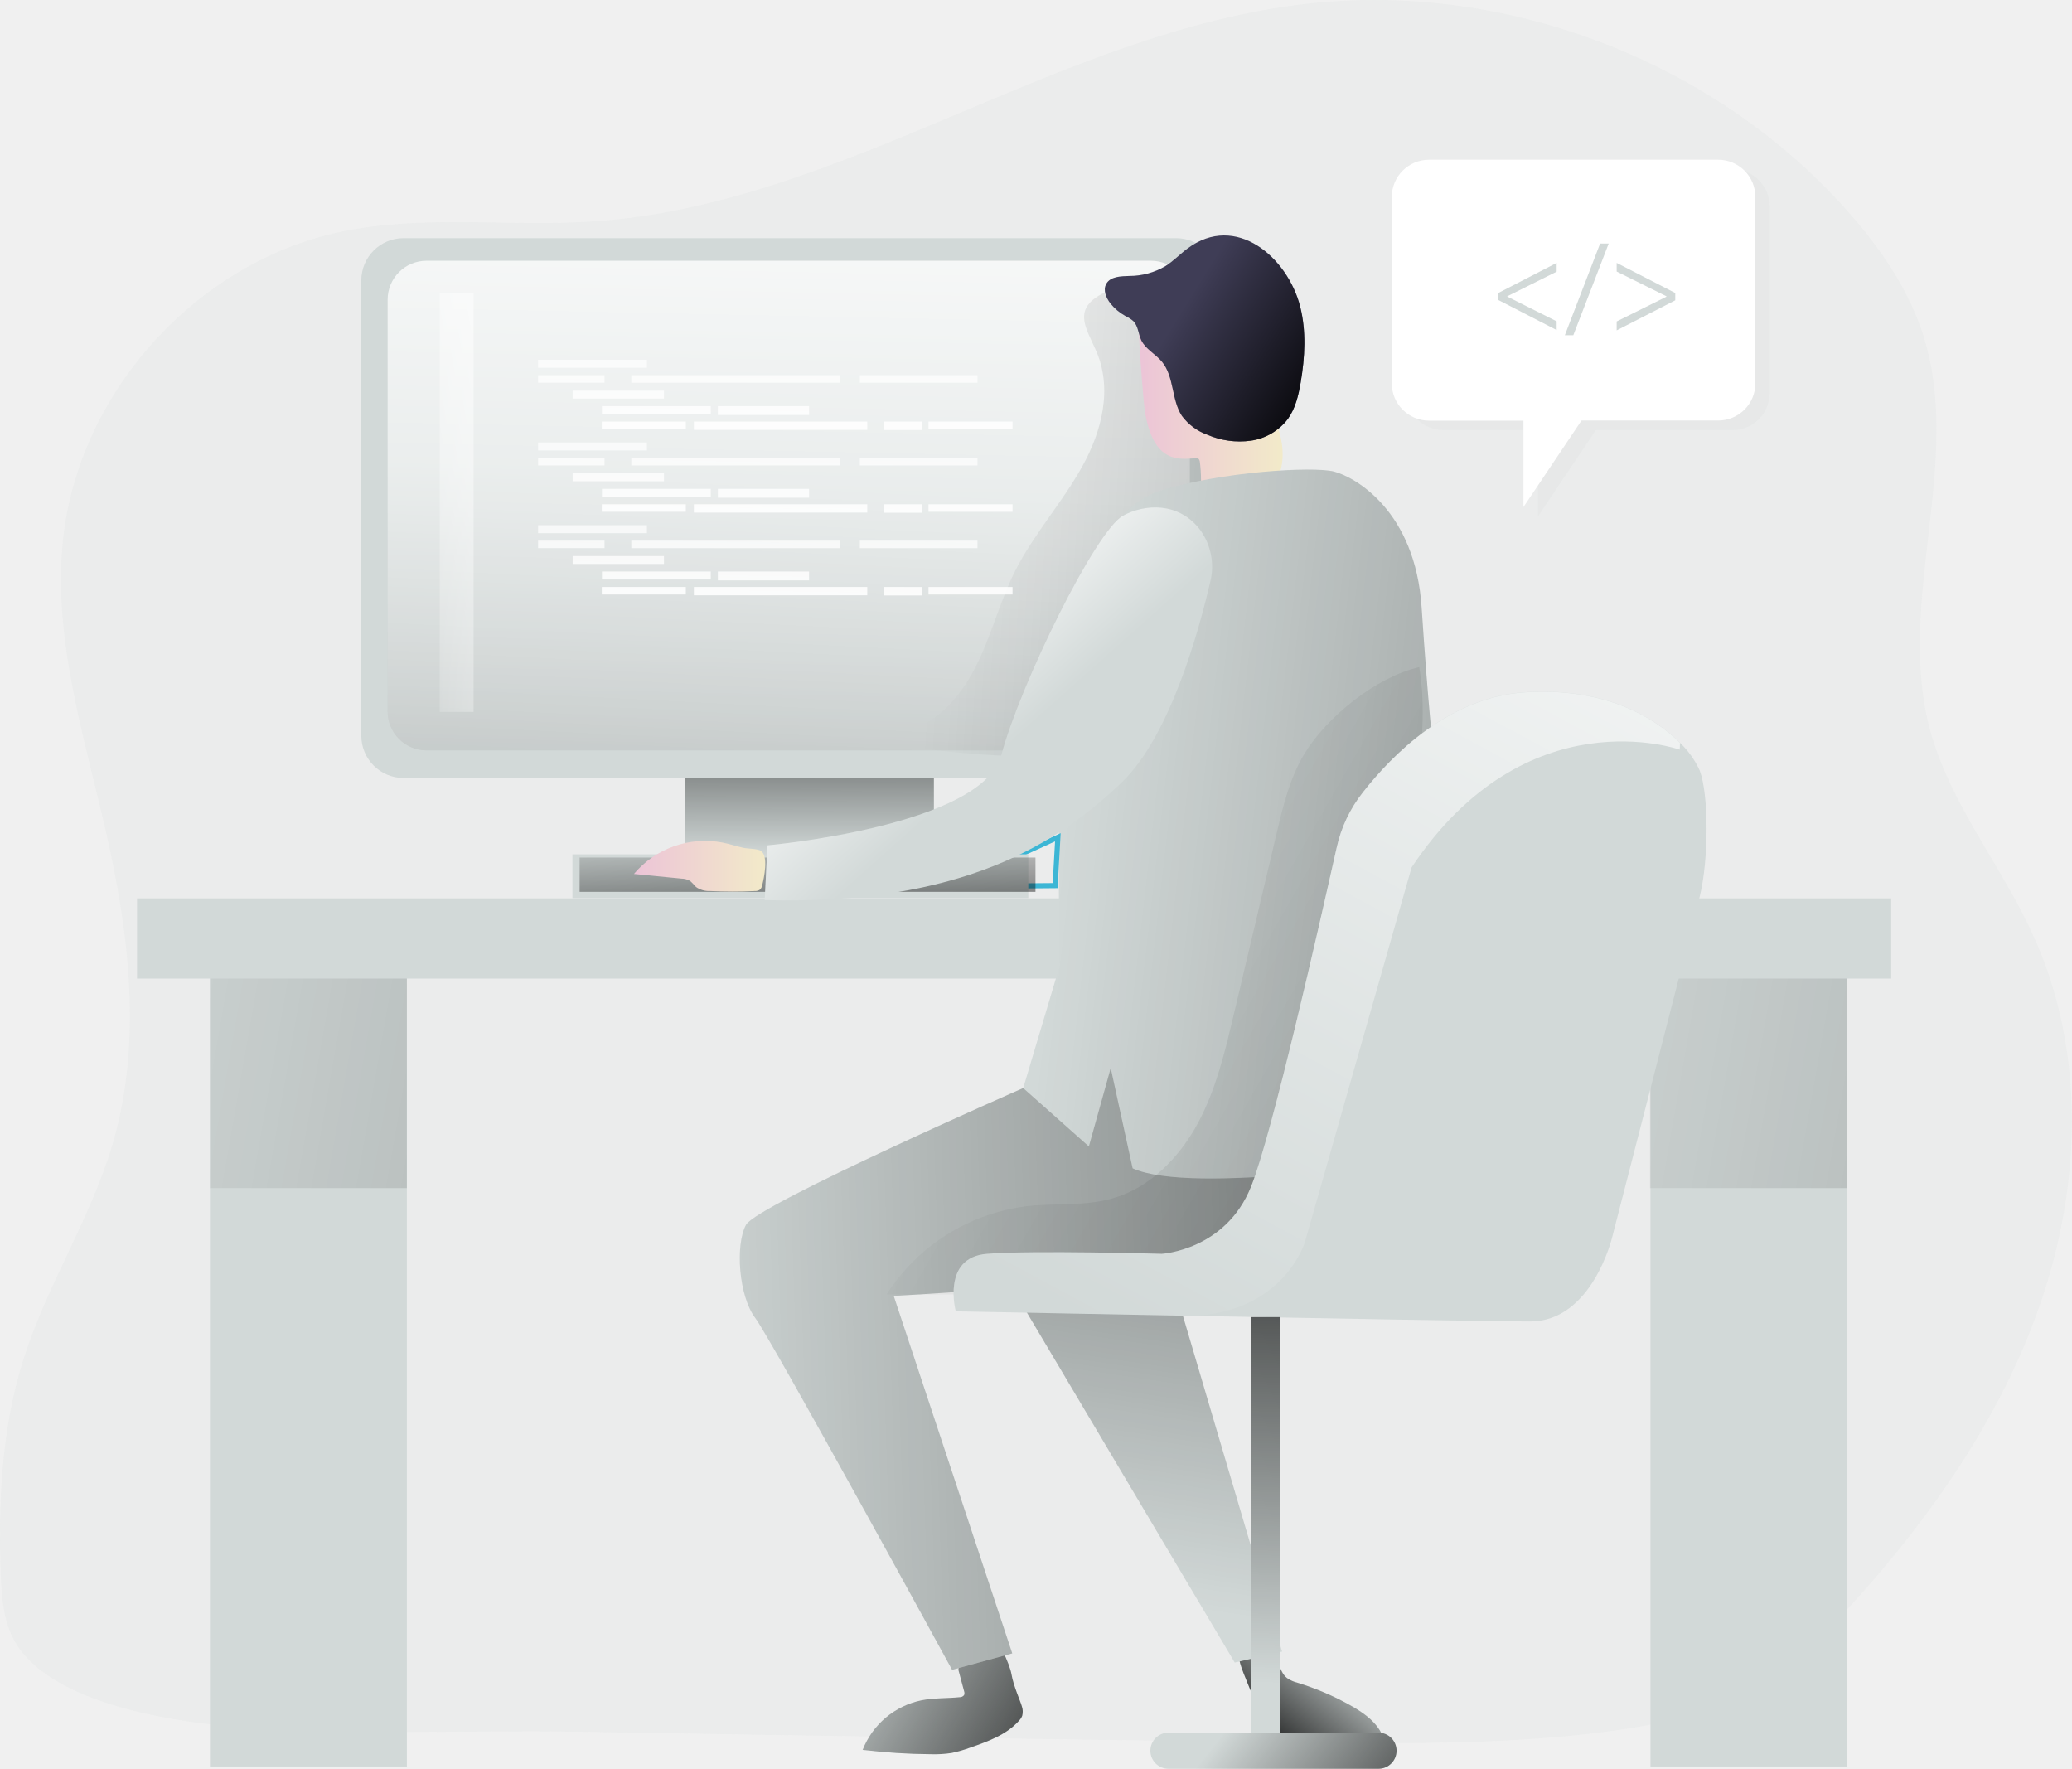
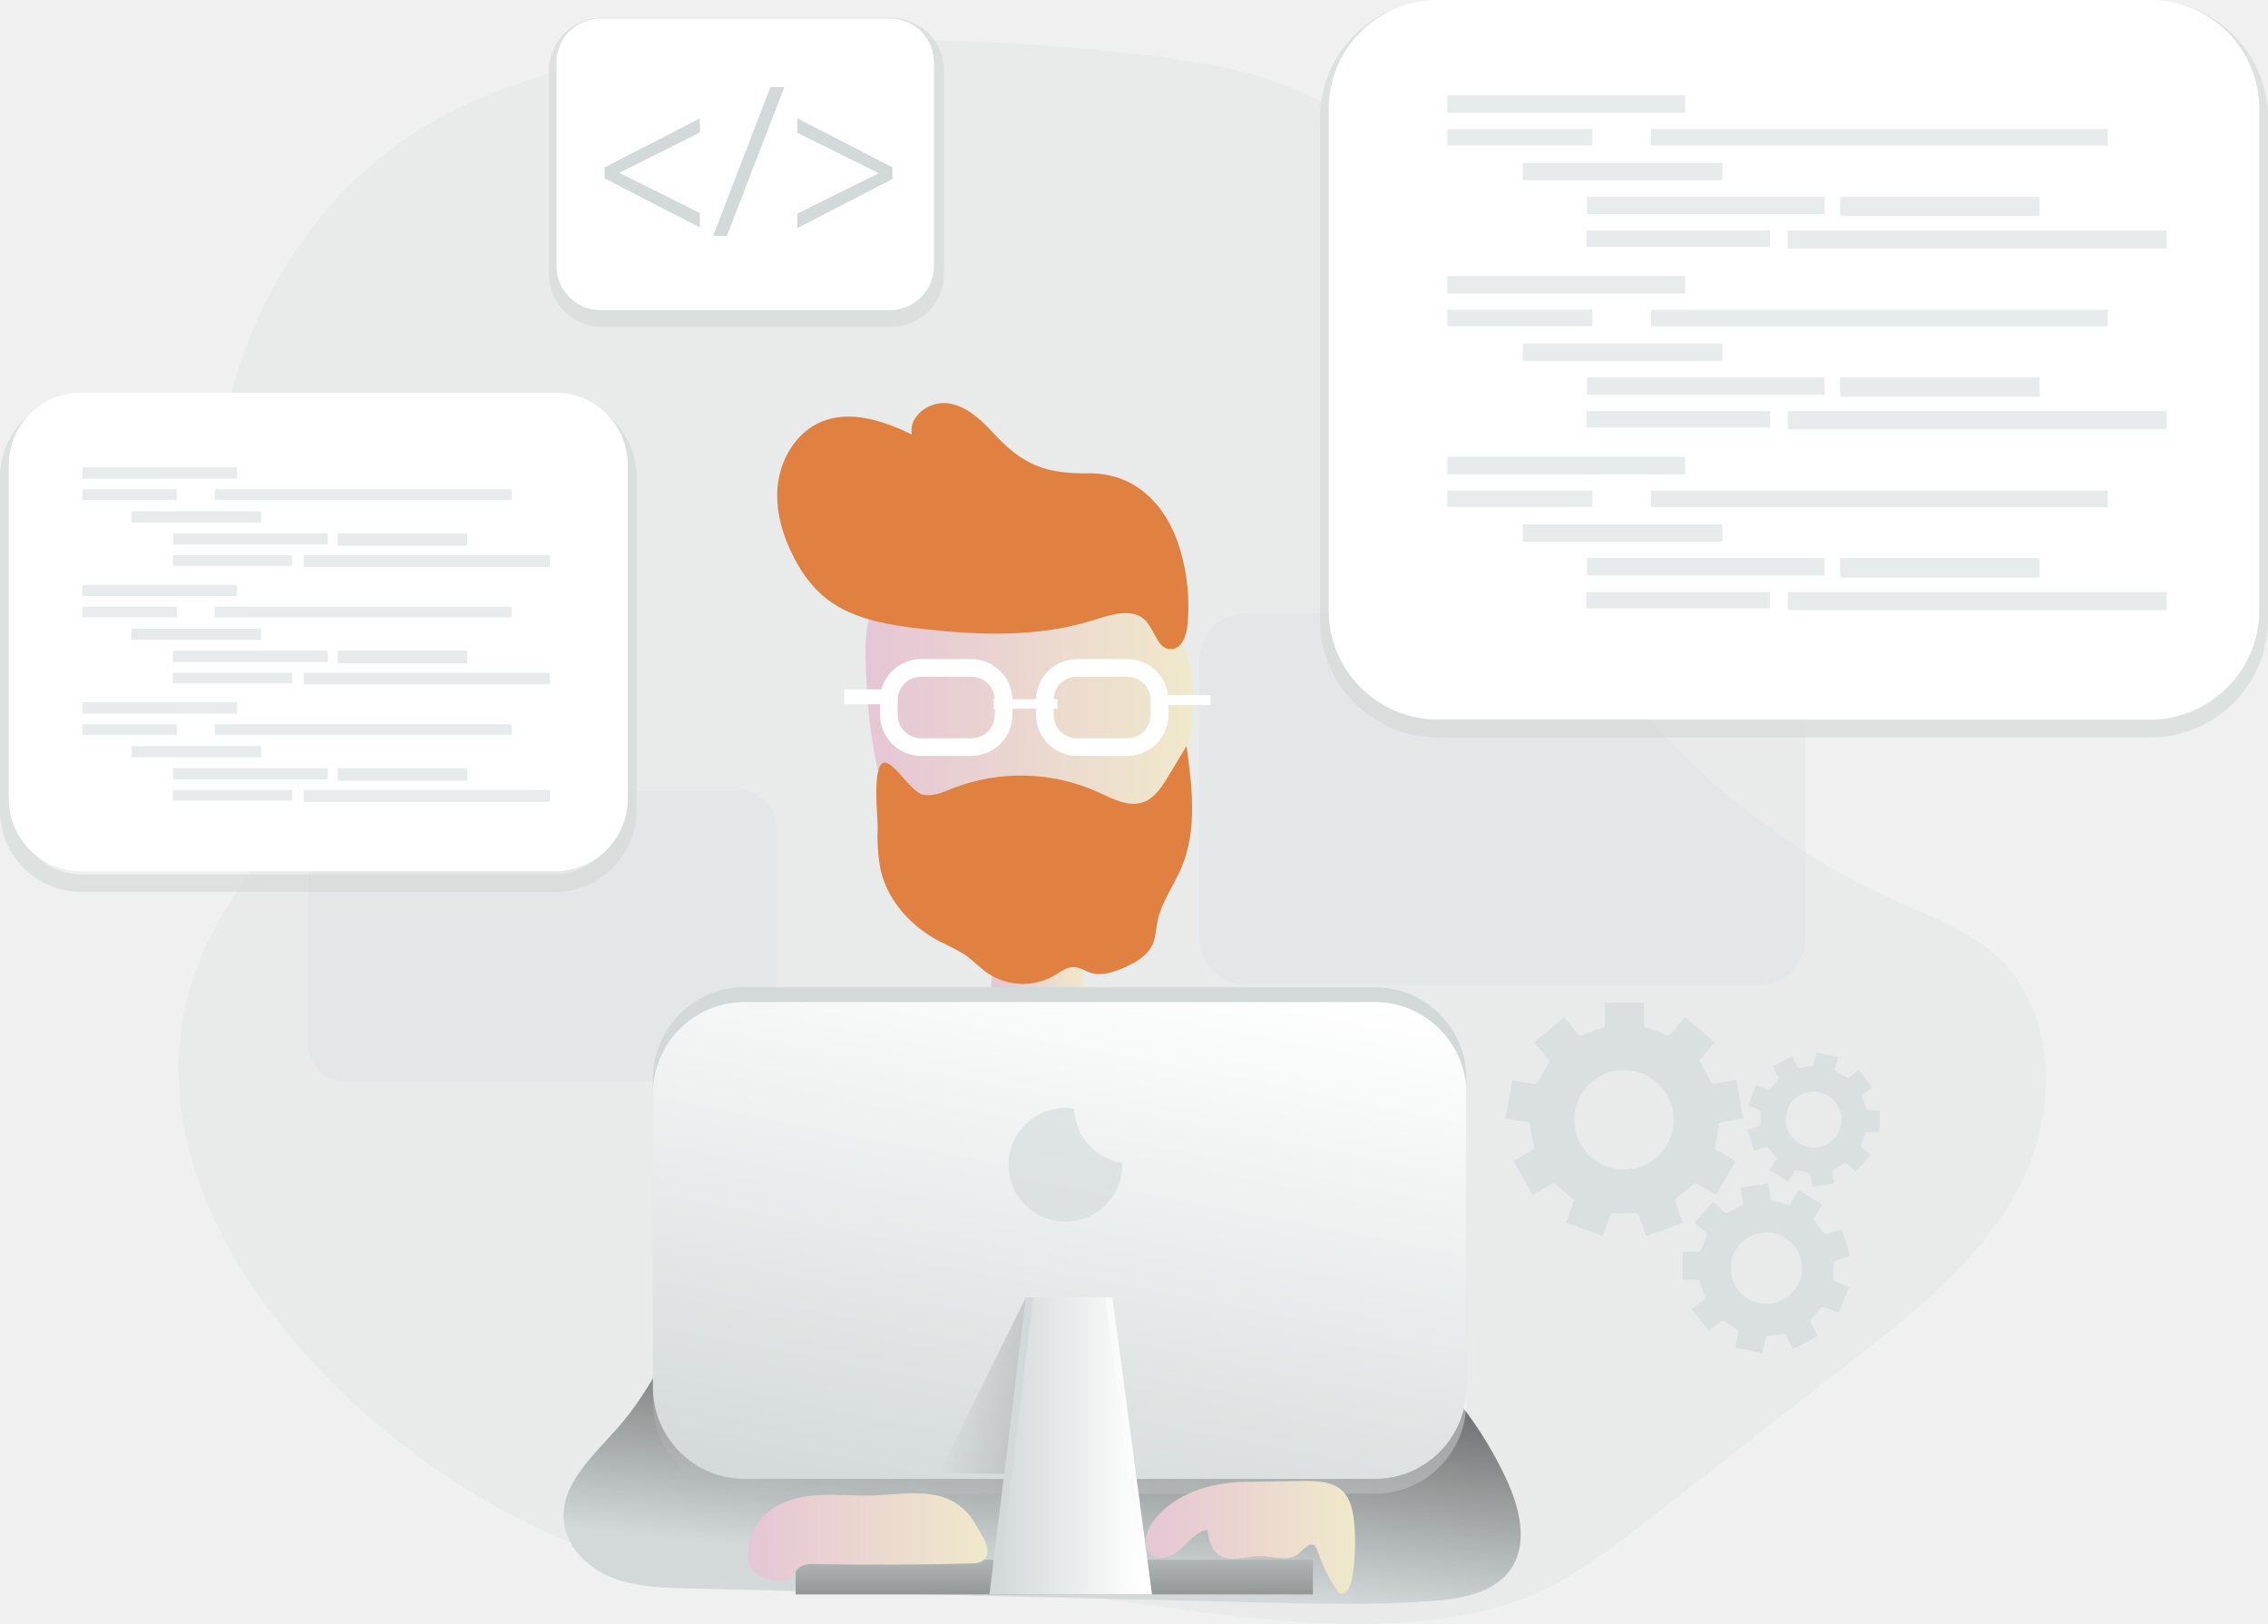
- <svg xmlns="http://www.w3.org/2000/svg" xmlns:xlink="http://www.w3.org/1999/xlink" id="Layer_1" data-name="Layer 1" viewBox="0 0 516.62 440.93">
+ <svg xmlns="http://www.w3.org/2000/svg" xmlns:xlink="http://www.w3.org/1999/xlink" id="Layer_1" data-name="Layer 1" viewBox="0 0 509.23 364.6">
  <defs>
-     <linearGradient id="linear-gradient" x1="208.35" y1="414.17" x2="284.25" y2="458.09" gradientUnits="userSpaceOnUse">
-       <stop offset="0" stop-opacity="0" />
-       <stop offset="0.99" />
+     <linearGradient id="linear-gradient" x1="225" y1="279.58" x2="246.68" y2="279.58" gradientUnits="userSpaceOnUse">
+       <stop offset="0" stop-color="#e5c6d6" />
+       <stop offset="0.42" stop-color="#ead4d0" />
+       <stop offset="1" stop-color="#f0e9cb" />
    </linearGradient>
-     <linearGradient id="linear-gradient-2" x1="338.11" y1="417.21" x2="314.51" y2="446.19" xlink:href="#linear-gradient" />
-     <linearGradient id="linear-gradient-3" x1="4.67" y1="255.62" x2="934.59" y2="418.18" xlink:href="#linear-gradient" />
-     <linearGradient id="linear-gradient-4" x1="363.7" y1="255.62" x2="1293.62" y2="418.18" xlink:href="#linear-gradient" />
-     <linearGradient id="linear-gradient-5" x1="162.8" y1="342.71" x2="628.35" y2="327.18" xlink:href="#linear-gradient" />
-     <linearGradient id="linear-gradient-6" x1="196.94" y1="120.64" x2="167.05" y2="703.93" xlink:href="#linear-gradient" />
-     <linearGradient id="linear-gradient-7" x1="194.43" y1="234.15" x2="198.91" y2="17.21" gradientUnits="userSpaceOnUse">
+     <linearGradient id="linear-gradient-2" x1="196.9" y1="214.27" x2="270.4" y2="214.27" xlink:href="#linear-gradient" />
+     <linearGradient id="linear-gradient-3" x1="235.47" y1="403.52" x2="245.47" y2="302.39" gradientUnits="userSpaceOnUse">
+       <stop offset="0" stop-color="#010101" stop-opacity="0" />
+       <stop offset="0.95" stop-color="#010101" />
+     </linearGradient>
+     <linearGradient id="linear-gradient-4" x1="236.71" y1="341.09" x2="236.71" y2="400.36" xlink:href="#linear-gradient-3" />
+     <linearGradient id="linear-gradient-5" x1="224.9" y1="346.73" x2="252.31" y2="206.71" gradientUnits="userSpaceOnUse">
      <stop offset="0" stop-color="#fff" stop-opacity="0" />
-       <stop offset="0.99" stop-color="#fff" />
+       <stop offset="0.95" stop-color="#fff" />
    </linearGradient>
-     <linearGradient id="linear-gradient-8" x1="234.73" y1="134.15" x2="724.19" y2="164.03" xlink:href="#linear-gradient" />
-     <linearGradient id="linear-gradient-9" x1="285.38" y1="108.45" x2="321.23" y2="108.45" gradientUnits="userSpaceOnUse">
-       <stop offset="0" stop-color="#ecc4d7" />
-       <stop offset="0.42" stop-color="#efd4d1" />
-       <stop offset="1" stop-color="#f2eac9" />
-     </linearGradient>
-     <linearGradient id="linear-gradient-10" x1="267.46" y1="206.27" x2="754.23" y2="261.85" xlink:href="#linear-gradient" />
-     <linearGradient id="linear-gradient-11" x1="250.42" y1="228.58" x2="691.47" y2="481.38" xlink:href="#linear-gradient" />
-     <linearGradient id="linear-gradient-12" x1="281.79" y1="399.04" x2="328.41" y2="82.89" xlink:href="#linear-gradient" />
-     <linearGradient id="linear-gradient-13" x1="284.68" y1="342.71" x2="431.1" y2="70.79" xlink:href="#linear-gradient-7" />
-     <linearGradient id="linear-gradient-14" x1="314.25" y1="419.58" x2="320.23" y2="263.3" xlink:href="#linear-gradient" />
-     <linearGradient id="linear-gradient-15" x1="307.65" y1="428.68" x2="364.72" y2="473.5" xlink:href="#linear-gradient" />
-     <linearGradient id="linear-gradient-16" x1="201.84" y1="213.33" x2="201.64" y2="155.55" xlink:href="#linear-gradient" />
-     <linearGradient id="linear-gradient-17" x1="200.86" y1="204.54" x2="202.54" y2="250.56" xlink:href="#linear-gradient" />
-     <linearGradient id="linear-gradient-18" x1="296.1" y1="83.26" x2="335.54" y2="107.76" xlink:href="#linear-gradient" />
-     <linearGradient id="linear-gradient-19" x1="253.09" y1="191.88" x2="223.8" y2="159.01" xlink:href="#linear-gradient-7" />
-     <linearGradient id="linear-gradient-20" x1="159.49" y1="222.08" x2="192.23" y2="222.08" xlink:href="#linear-gradient-9" />
-     <linearGradient id="linear-gradient-21" x1="87.94" y1="129.68" x2="161.75" y2="117.13" xlink:href="#linear-gradient-7" />
-     <linearGradient id="linear-gradient-22" x1="148.76" y1="35.72" x2="147.27" y2="115.51" xlink:href="#linear-gradient-7" />
-     <linearGradient id="linear-gradient-23" x1="143.55" y1="35.63" x2="142.06" y2="115.41" xlink:href="#linear-gradient-7" />
-     <linearGradient id="linear-gradient-24" x1="184.55" y1="36.39" x2="183.05" y2="116.18" xlink:href="#linear-gradient-7" />
-     <linearGradient id="linear-gradient-25" x1="230.12" y1="37.25" x2="228.63" y2="117.03" xlink:href="#linear-gradient-7" />
-     <linearGradient id="linear-gradient-26" x1="155.34" y1="35.85" x2="153.84" y2="115.63" xlink:href="#linear-gradient-7" />
-     <linearGradient id="linear-gradient-27" x1="164.9" y1="36.02" x2="163.4" y2="115.81" xlink:href="#linear-gradient-7" />
-     <linearGradient id="linear-gradient-28" x1="191.59" y1="36.52" x2="190.1" y2="116.31" xlink:href="#linear-gradient-7" />
-     <linearGradient id="linear-gradient-29" x1="161.84" y1="35.97" x2="160.35" y2="115.75" xlink:href="#linear-gradient-7" />
-     <linearGradient id="linear-gradient-30" x1="243.27" y1="37.49" x2="241.78" y2="117.28" xlink:href="#linear-gradient-7" />
-     <linearGradient id="linear-gradient-31" x1="195.93" y1="36.61" x2="194.44" y2="116.39" xlink:href="#linear-gradient-7" />
-     <linearGradient id="linear-gradient-32" x1="226.41" y1="37.18" x2="224.91" y2="116.96" xlink:href="#linear-gradient-7" />
-     <linearGradient id="linear-gradient-33" x1="148.76" y1="56.34" x2="147.27" y2="136.13" xlink:href="#linear-gradient-7" />
-     <linearGradient id="linear-gradient-34" x1="143.55" y1="56.24" x2="142.06" y2="136.03" xlink:href="#linear-gradient-7" />
-     <linearGradient id="linear-gradient-35" x1="184.55" y1="57.01" x2="183.05" y2="136.8" xlink:href="#linear-gradient-7" />
-     <linearGradient id="linear-gradient-36" x1="230.12" y1="57.86" x2="228.63" y2="137.65" xlink:href="#linear-gradient-7" />
-     <linearGradient id="linear-gradient-37" x1="155.34" y1="56.46" x2="153.84" y2="136.25" xlink:href="#linear-gradient-7" />
-     <linearGradient id="linear-gradient-38" x1="164.9" y1="56.64" x2="163.4" y2="136.43" xlink:href="#linear-gradient-7" />
-     <linearGradient id="linear-gradient-39" x1="191.59" y1="57.14" x2="190.1" y2="136.93" xlink:href="#linear-gradient-7" />
-     <linearGradient id="linear-gradient-40" x1="161.84" y1="56.59" x2="160.35" y2="136.37" xlink:href="#linear-gradient-7" />
-     <linearGradient id="linear-gradient-41" x1="243.27" y1="58.11" x2="241.78" y2="137.89" xlink:href="#linear-gradient-7" />
-     <linearGradient id="linear-gradient-42" x1="195.93" y1="57.22" x2="194.44" y2="137.01" xlink:href="#linear-gradient-7" />
-     <linearGradient id="linear-gradient-43" x1="226.41" y1="57.8" x2="224.91" y2="137.58" xlink:href="#linear-gradient-7" />
-     <linearGradient id="linear-gradient-44" x1="148.76" y1="76.96" x2="147.27" y2="156.74" xlink:href="#linear-gradient-7" />
-     <linearGradient id="linear-gradient-45" x1="143.55" y1="76.86" x2="142.06" y2="156.65" xlink:href="#linear-gradient-7" />
-     <linearGradient id="linear-gradient-46" x1="184.55" y1="77.63" x2="183.05" y2="157.41" xlink:href="#linear-gradient-7" />
-     <linearGradient id="linear-gradient-47" x1="230.12" y1="78.48" x2="228.63" y2="158.27" xlink:href="#linear-gradient-7" />
-     <linearGradient id="linear-gradient-48" x1="155.34" y1="77.08" x2="153.84" y2="156.87" xlink:href="#linear-gradient-7" />
-     <linearGradient id="linear-gradient-49" x1="164.9" y1="77.26" x2="163.4" y2="157.05" xlink:href="#linear-gradient-7" />
-     <linearGradient id="linear-gradient-50" x1="191.59" y1="77.76" x2="190.1" y2="157.55" xlink:href="#linear-gradient-7" />
-     <linearGradient id="linear-gradient-51" x1="161.84" y1="77.2" x2="160.35" y2="156.99" xlink:href="#linear-gradient-7" />
-     <linearGradient id="linear-gradient-52" x1="243.27" y1="78.73" x2="241.78" y2="158.51" xlink:href="#linear-gradient-7" />
-     <linearGradient id="linear-gradient-53" x1="195.93" y1="77.84" x2="194.44" y2="157.63" xlink:href="#linear-gradient-7" />
-     <linearGradient id="linear-gradient-54" x1="226.41" y1="78.41" x2="224.91" y2="158.2" xlink:href="#linear-gradient-7" />
+     <linearGradient id="linear-gradient-6" x1="210.88" y1="311.27" x2="250.61" y2="311.27" xlink:href="#linear-gradient-3" />
+     <linearGradient id="linear-gradient-7" x1="223.84" y1="324.62" x2="258.66" y2="324.62" xlink:href="#linear-gradient-5" />
+     <linearGradient id="linear-gradient-8" x1="170.56" y1="395.25" x2="224.36" y2="395.25" xlink:href="#linear-gradient" />
+     <linearGradient id="linear-gradient-9" x1="259.78" y1="395.21" x2="306.81" y2="395.21" xlink:href="#linear-gradient" />
  </defs>
-   <path d="M325.11,440.5c24.89.3,49.86.58,74.57-2.4,12.33-1.48,24.76-3.84,35.82-9.49,12.18-6.22,22.07-16.11,31.1-26.39,19.49-22.18,36.21-47.35,45-75.53s9.18-59.66-2.88-86.61c-8-18-21.33-33.64-26.25-52.68-8.16-31.58,8.27-66-1.35-97.17-3.68-11.92-11-22.43-19.28-31.74-33.2-37.23-85-57-134.53-51.41-61.92,7-115.87,50.14-178,54.27-21,1.39-42.42-1.77-63,2.6-36.07,7.64-65.39,40.24-69.18,76.91-2.52,24.49,5.25,48.68,10.74,72.68,5.8,25.39,9,52.24,1.8,77.26-5.44,18.84-16.54,35.62-22.42,54.32C1.8,362.28,1,380.55,1.62,398.52c.19,5.32.56,10.8,2.87,15.6,7.83,16.21,38.28,20.94,54.24,22.37,28.22,2.55,57.66.83,86,1.32Q234.94,439.39,325.11,440.5Z" transform="translate(-1.43 -6.14)" fill="#d2d9d8" opacity="0.18" style="isolation:isolate" />
-   <path d="M256.19,431.44a4,4,0,0,1,.1,2.45,3.89,3.89,0,0,1-.78,1.19c-3.09,3.49-7.7,5.16-12.1,6.69a32.45,32.45,0,0,1-4.71,1.36,28.06,28.06,0,0,1-5.18.31,150.6,150.6,0,0,1-17-1.08A20.11,20.11,0,0,1,231.21,430c3.11-.61,6.31-.46,9.46-.77a1.35,1.35,0,0,0,1.14-.52,1.41,1.41,0,0,0,0-1l-1.26-4.7a2,2,0,0,1-.07-1.24c.21-.58.88-.84,1.47-1,2.13-.62,3.54-6.87,5.82-7s5.45,7.33,5.85,9.7C254.1,426.39,255.86,430.21,256.19,431.44Z" transform="translate(-1.43 -6.14)" fill="#d2d9d8" />
-   <path d="M256.19,431.44a4,4,0,0,1,.1,2.45,3.89,3.89,0,0,1-.78,1.19c-3.09,3.49-7.7,5.16-12.1,6.69a32.45,32.45,0,0,1-4.71,1.36,28.06,28.06,0,0,1-5.18.31,150.6,150.6,0,0,1-17-1.08A20.11,20.11,0,0,1,231.21,430c3.11-.61,6.31-.46,9.46-.77a1.35,1.35,0,0,0,1.14-.52,1.41,1.41,0,0,0,0-1l-1.26-4.7a2,2,0,0,1-.07-1.24c.21-.58.88-.84,1.47-1,2.13-.62,3.54-6.87,5.82-7s5.45,7.33,5.85,9.7C254.1,426.39,255.86,430.21,256.19,431.44Z" transform="translate(-1.43 -6.14)" fill="url(#linear-gradient)" />
-   <path d="M319.35,437.05c5.92,5.67,14.91,6.84,23,5.91,1.37-.16,2.93-.49,3.61-1.69s.17-2.71-.56-3.88c-1.72-2.72-4.51-4.58-7.32-6.16A67.16,67.16,0,0,0,325,425.64a8,8,0,0,1-2.68-1.19c-1.77-1.4-1.94-4-3.34-5.8-.59-.75-7.26-2.54-7.91-2-2,1.54.39,6.4,1.26,8.68C314,429.56,316,433.84,319.35,437.05Z" transform="translate(-1.43 -6.14)" fill="#d2d9d8" />
-   <path d="M319.35,437.05c5.92,5.67,14.91,6.84,23,5.91,1.37-.16,2.93-.49,3.61-1.69s.17-2.71-.56-3.88c-1.72-2.72-4.51-4.58-7.32-6.16A67.16,67.16,0,0,0,325,425.64a8,8,0,0,1-2.68-1.19c-1.77-1.4-1.94-4-3.34-5.8-.59-.75-7.26-2.54-7.91-2-2,1.54.39,6.4,1.26,8.68C314,429.56,316,433.84,319.35,437.05Z" transform="translate(-1.43 -6.14)" fill="url(#linear-gradient-2)" />
-   <rect x="411.52" y="240.32" width="49.1" height="200.04" fill="#d2d9d8" />
-   <rect x="52.35" y="240.32" width="49.1" height="200.04" fill="#d2d9d8" />
-   <rect x="52.35" y="240.32" width="49.1" height="55.86" fill="url(#linear-gradient-3)" />
-   <rect x="411.39" y="240.32" width="49.1" height="55.86" fill="url(#linear-gradient-4)" />
-   <rect x="34.17" y="223.95" width="437.37" height="20" fill="#d2d9d8" />
-   <path d="M256.55,277.37s-66.38,29.1-69.11,34.1-1.82,17.73,2.28,23.19,49.1,87.75,49.1,87.75l15-4.1L224.27,329.2s81.84-4.54,87.75-10.45,14.09-23.64,14.09-23.64l-42.74-38.65Z" transform="translate(-1.43 -6.14)" fill="#d2d9d8" />
-   <path d="M256.55,277.37s-66.38,29.1-69.11,34.1-1.82,17.73,2.28,23.19,49.1,87.75,49.1,87.75l15-4.1L224.27,329.2s81.84-4.54,87.75-10.45,14.09-23.64,14.09-23.64l-42.74-38.65Z" transform="translate(-1.43 -6.14)" fill="url(#linear-gradient-5)" />
-   <rect x="90.09" y="59.37" width="213.68" height="134.57" rx="10.53" fill="#d2d9d8" />
-   <rect x="96.65" y="65" width="200.02" height="122.06" rx="9.7" fill="url(#linear-gradient-6)" />
-   <rect x="96.65" y="65" width="200.02" height="122.06" rx="9.7" fill="url(#linear-gradient-7)" />
-   <path d="M271.21,122.52c-5,9-12,16.72-16.65,25.9-3.37,6.71-5.37,14-8.41,20.88s-7.39,13.54-14,17.16c-2.69,1.48-5.9,2.62-7.29,5.35a250.69,250.69,0,0,0,42.57,3,6.33,6.33,0,0,0,2.67-.43,6.77,6.77,0,0,0,2.38-2.46c9.68-13.86,25.69-23.83,30.38-40.07,2.17-7.47,1.61-15.43,1-23.19-.74-10.15-1.49-20.32-3-30.4-1.12-7.61-1.93-15.88-10-19.11-4.65-1.87-11.17-2-15.54.74-6.05,3.73-3.13,8-.82,13.19C279,102.75,276.18,113.65,271.21,122.52Z" transform="translate(-1.43 -6.14)" fill="url(#linear-gradient-8)" />
-   <path d="M299.44,120.38a1.26,1.26,0,0,1,.84.15,1.16,1.16,0,0,1,.3.64,34.28,34.28,0,0,1,.3,4.54,6.71,6.71,0,0,0,1.51,4.19c1.5,1.59,3.93,1.74,6.11,1.8a4.49,4.49,0,0,0,1.37-.11,8.78,8.78,0,0,0,1.69-1c1.55-.89,3.51-.74,5.1-1.55a6.33,6.33,0,0,0,1.64-1.27c3.15-3.3,3.44-8.47,2.38-12.92s-3.21-8.56-4.37-13c-1-3.91-1.28-8.17-3.53-11.53a2.76,2.76,0,0,0-2.11-1.46,43.85,43.85,0,0,0-10.18-.61c-2.74,0-5.6.15-8,1.46-1.54.83-5.84-5.73-6.92-4.36-.76,1,1.05,21.61,1.3,23.2C289,122,295.67,120.57,299.44,120.38Z" transform="translate(-1.43 -6.14)" fill="url(#linear-gradient-9)" />
-   <path d="M268.14,159.17s7.28-25.92,22.51-30.69,38.19-6.14,43.42-4.78,20.23,9.78,21.82,33.88,2.95,36.14,2.95,36.14l-4.09,101.39s-55.92,9.09-70.92,2.27l-5.46-25-5.45,19.55-16.37-14.55,9.09-30.46S264.28,174.17,268.14,159.17Z" transform="translate(-1.43 -6.14)" fill="#d2d9d8" />
-   <path d="M268.14,159.17s7.28-25.92,22.51-30.69,38.19-6.14,43.42-4.78,20.23,9.78,21.82,33.88,2.95,36.14,2.95,36.14l-4.09,101.39s-55.92,9.09-70.92,2.27l-5.46-25-5.45,19.55-16.37-14.55,9.09-30.46S264.28,174.17,268.14,159.17Z" transform="translate(-1.43 -6.14)" fill="url(#linear-gradient-10)" />
-   <path d="M326.69,194c-3.69,6.1-5.38,13.16-7,20.08L309.06,259c-2.21,9.36-4.47,18.86-9.06,27.31s-11.87,15.91-21.12,18.55c-6.86,2-14.18,1.17-21.27,1.95a48.43,48.43,0,0,0-35.11,22,634.14,634.14,0,0,0,87.55-4.9c4.29-.54,8.73-1.18,12.39-3.49,4.29-2.72,6.93-7.38,9-12,4.51-9.88,7.41-20.41,10-31a525.1,525.1,0,0,0,9.92-52.63c2.2-16.13,6.69-36.31,3.93-52.34C344.72,174.83,332.31,184.76,326.69,194Z" transform="translate(-1.43 -6.14)" opacity="0.48" fill="url(#linear-gradient-11)" />
-   <polygon points="236.88 221 263.08 220.77 263.76 208.72 236.88 221" fill="none" stroke="#3cb6d5" stroke-miterlimit="10" stroke-width="1.28" />
-   <polygon points="253.31 322.61 307.86 414.45 319.68 411.72 292.4 319.43 253.31 322.61" fill="#d2d9d8" />
-   <polygon points="253.31 322.61 307.86 414.45 319.68 411.72 292.4 319.43 253.31 322.61" fill="url(#linear-gradient-12)" />
-   <path d="M425.23,229.64c-2.28,9.11-21.85,85-21.85,85s-5,20.92-20.44,20.92c-8.29,0-48.88-.72-84.73-1.4-31-.58-58.47-1.12-58.47-1.12s-3.63-13.41,7.71-14.34,43.64,0,43.64,0,15.94-.87,22.29-16.8c5.23-13,17.14-65.79,21.31-84.39a34,34,0,0,1,6.59-13.9c7.17-9.16,21.41-23.69,40.3-24.9,19.62-1.31,32.22,6.05,38.71,12.59a22.09,22.09,0,0,1,4.94,6.93C427.5,204.16,427.5,220.53,425.23,229.64Z" transform="translate(-1.43 -6.14)" fill="#d2d9d8" />
-   <path d="M420.29,191.32c0,.58,0,1.12-.05,1.7,0,0-38.22-13.61-66.85,29.35l-26.6,93.4s-5.28,17.73-28.58,18.41c-31-.58-58.47-1.12-58.47-1.12s-3.63-13.41,7.71-14.34,43.64,0,43.64,0,15.94-.87,22.29-16.8c5.23-13,17.14-65.79,21.31-84.39a34,34,0,0,1,6.59-13.9c7.17-9.16,21.41-23.69,40.3-24.9C401.2,177.42,413.8,184.78,420.29,191.32Z" transform="translate(-1.43 -6.14)" fill="url(#linear-gradient-13)" />
-   <rect x="311.95" y="328.33" width="7.27" height="112.49" fill="#d2d9d8" />
-   <rect x="311.95" y="328.33" width="7.27" height="112.49" fill="url(#linear-gradient-14)" />
-   <line x1="311.95" y1="440.82" x2="311.95" y2="328.33" fill="#d2d9d8" opacity="0.18" style="isolation:isolate" />
-   <rect x="286.83" y="431.93" width="61.38" height="9" rx="4.5" fill="#d2d9d8" />
-   <rect x="286.83" y="431.93" width="61.38" height="9" rx="4.5" fill="url(#linear-gradient-15)" />
-   <rect x="170.79" y="193.88" width="62.06" height="25.69" fill="#d2d9d8" />
-   <rect x="170.79" y="193.88" width="62.06" height="25.69" fill="url(#linear-gradient-16)" />
-   <rect x="142.73" y="212.97" width="113.66" height="10.91" fill="#d2d9d8" />
-   <rect x="144.52" y="213.77" width="113.66" height="8.55" fill="url(#linear-gradient-17)" />
-   <path d="M297.54,68.07c-1.88,1.4-3.51,3.13-5.49,4.38a17.67,17.67,0,0,1-9,2.48c-2.15.07-4.78.1-5.81,2-.85,1.55,0,3.51,1.08,4.89A12.6,12.6,0,0,0,282,84.9a8.7,8.7,0,0,1,2,1.28c1.23,1.25,1.24,3.23,2,4.81,1.08,2.22,3.54,3.4,5.12,5.3,3.11,3.73,2.35,9.49,5,13.53a13.57,13.57,0,0,0,6.35,4.7A20.2,20.2,0,0,0,313.3,116a14.11,14.11,0,0,0,9.24-5.43c1.89-2.63,2.65-5.89,3.19-9.08,1.07-6.29,1.44-12.82-.14-19C322.47,70.34,309.61,59.1,297.54,68.07Z" transform="translate(-1.43 -6.14)" fill="#3f3d56" />
-   <path d="M297.54,68.07c-1.88,1.4-3.51,3.13-5.49,4.38a17.67,17.67,0,0,1-9,2.48c-2.15.07-4.78.1-5.81,2-.85,1.55,0,3.51,1.08,4.89A12.6,12.6,0,0,0,282,84.9a8.7,8.7,0,0,1,2,1.28c1.23,1.25,1.24,3.23,2,4.81,1.08,2.22,3.54,3.4,5.12,5.3,3.11,3.73,2.35,9.49,5,13.53a13.57,13.57,0,0,0,6.35,4.7A20.2,20.2,0,0,0,313.3,116a14.11,14.11,0,0,0,9.24-5.43c1.89-2.63,2.65-5.89,3.19-9.08,1.07-6.29,1.44-12.82-.14-19C322.47,70.34,309.61,59.1,297.54,68.07Z" transform="translate(-1.43 -6.14)" fill="url(#linear-gradient-18)" />
-   <path d="M300.72,138.31a15.63,15.63,0,0,1,2.46,12.88c-2.62,11.37-9.87,38.35-22.08,50-15.69,15-39.55,30.69-89,29.33l.69-13.64s53.53-4.78,58.3-22.51,23.53-55.92,30.35-59.67C286.8,131.78,295.33,131.15,300.72,138.31Z" transform="translate(-1.43 -6.14)" fill="#d2d9d8" />
-   <path d="M300.72,138.31a15.63,15.63,0,0,1,2.46,12.88c-2.62,11.37-9.87,38.35-22.08,50-15.69,15-39.55,30.69-89,29.33l.69-13.64s53.53-4.78,58.3-22.51,23.53-55.92,30.35-59.67C286.8,131.78,295.33,131.15,300.72,138.31Z" transform="translate(-1.43 -6.14)" fill="url(#linear-gradient-19)" />
-   <path d="M181.61,216.18A23.24,23.24,0,0,0,159.49,224l11.85,1.16a4.47,4.47,0,0,1,2.19.6,20.6,20.6,0,0,1,1.45,1.5,5.61,5.61,0,0,0,3.5,1c3.71.17,7.43.18,11.14,0a2.09,2.09,0,0,0,1.3-.35,2,2,0,0,0,.55-1.09c.49-1.9,1.57-7.22-.27-8.55-.86-.61-3.5-.53-4.61-.82C184.93,217.07,183.3,216.52,181.61,216.18Z" transform="translate(-1.43 -6.14)" fill="url(#linear-gradient-20)" />
-   <path d="M442.7,57.63v46.45a9.29,9.29,0,0,1-9.29,9.28H399.33l-14.46,21.57V113.36H361.33a9.28,9.28,0,0,1-9.29-9.28V57.63a9.28,9.28,0,0,1,9.29-9.28h72.08A9.29,9.29,0,0,1,442.7,57.63Z" transform="translate(-1.43 -6.14)" fill="#d2d9d8" opacity="0.18" style="isolation:isolate" />
-   <path d="M439.11,55.24v46.45a9.28,9.28,0,0,1-9.29,9.28H395.75l-14.47,21.57V111H357.75a9.29,9.29,0,0,1-9.3-9.28V55.24a9.29,9.29,0,0,1,9.3-9.28h72.07A9.28,9.28,0,0,1,439.11,55.24Z" transform="translate(-1.43 -6.14)" fill="#fff" />
-   <rect x="109.64" y="73.07" width="8.44" height="104.4" fill="url(#linear-gradient-21)" />
-   <path d="M374.94,79.21l14.62-7.53v2.18L377.24,80v.07l12.32,6.17v2.18l-14.62-7.53Z" transform="translate(-1.43 -6.14)" fill="#d2d9d8" />
-   <path d="M391.6,89.71l8.79-22.85h2.14l-8.82,22.85Z" transform="translate(-1.43 -6.14)" fill="#d2d9d8" />
-   <path d="M419.13,81l-14.61,7.5V86.27l12.41-6.17V80l-12.41-6.17V71.68l14.61,7.5Z" transform="translate(-1.43 -6.14)" fill="#d2d9d8" />
-   <rect x="134.17" y="89.68" width="27.13" height="1.99" fill="url(#linear-gradient-22)" />
-   <rect x="134.17" y="93.53" width="16.56" height="1.87" fill="url(#linear-gradient-23)" />
-   <rect x="157.41" y="93.53" width="52.11" height="1.88" fill="url(#linear-gradient-24)" />
-   <rect x="214.39" y="93.53" width="29.33" height="1.88" fill="url(#linear-gradient-25)" />
-   <rect x="142.78" y="97.39" width="22.77" height="1.97" fill="url(#linear-gradient-26)" />
-   <rect x="150.09" y="101.24" width="27.13" height="1.99" fill="url(#linear-gradient-27)" />
-   <rect x="178.99" y="101.24" width="22.74" height="2.21" fill="url(#linear-gradient-28)" />
-   <rect x="150.05" y="105.09" width="20.95" height="1.87" fill="url(#linear-gradient-29)" />
-   <rect x="231.51" y="105.09" width="20.95" height="1.87" fill="url(#linear-gradient-30)" />
-   <rect x="173.01" y="105.09" width="43.23" height="2.07" fill="url(#linear-gradient-31)" />
-   <rect x="220.35" y="105.09" width="9.53" height="2.11" fill="url(#linear-gradient-32)" />
-   <rect x="134.17" y="110.3" width="27.13" height="1.99" fill="url(#linear-gradient-33)" />
-   <rect x="134.17" y="114.15" width="16.56" height="1.87" fill="url(#linear-gradient-34)" />
-   <rect x="157.41" y="114.15" width="52.11" height="1.88" fill="url(#linear-gradient-35)" />
-   <rect x="214.39" y="114.15" width="29.33" height="1.88" fill="url(#linear-gradient-36)" />
-   <rect x="142.78" y="118" width="22.77" height="1.97" fill="url(#linear-gradient-37)" />
-   <rect x="150.09" y="121.86" width="27.13" height="1.99" fill="url(#linear-gradient-38)" />
-   <rect x="178.99" y="121.86" width="22.74" height="2.21" fill="url(#linear-gradient-39)" />
-   <rect x="150.05" y="125.71" width="20.95" height="1.87" fill="url(#linear-gradient-40)" />
-   <rect x="231.51" y="125.71" width="20.95" height="1.87" fill="url(#linear-gradient-41)" />
-   <rect x="173.01" y="125.71" width="43.23" height="2.07" fill="url(#linear-gradient-42)" />
-   <rect x="220.35" y="125.71" width="9.53" height="2.11" fill="url(#linear-gradient-43)" />
-   <rect x="134.17" y="130.92" width="27.13" height="1.99" fill="url(#linear-gradient-44)" />
-   <rect x="134.17" y="134.77" width="16.56" height="1.87" fill="url(#linear-gradient-45)" />
-   <rect x="157.41" y="134.77" width="52.11" height="1.88" fill="url(#linear-gradient-46)" />
-   <rect x="214.39" y="134.77" width="29.33" height="1.88" fill="url(#linear-gradient-47)" />
-   <rect x="142.78" y="138.62" width="22.77" height="1.97" fill="url(#linear-gradient-48)" />
-   <rect x="150.09" y="142.47" width="27.13" height="1.99" fill="url(#linear-gradient-49)" />
-   <rect x="178.99" y="142.47" width="22.74" height="2.21" fill="url(#linear-gradient-50)" />
-   <rect x="150.05" y="146.33" width="20.95" height="1.87" fill="url(#linear-gradient-51)" />
-   <rect x="231.51" y="146.33" width="20.95" height="1.87" fill="url(#linear-gradient-52)" />
-   <rect x="173.01" y="146.33" width="43.23" height="2.07" fill="url(#linear-gradient-53)" />
-   <rect x="220.35" y="146.33" width="9.53" height="2.11" fill="url(#linear-gradient-54)" />
+   <path d="M50.28,259.38c5.86-11.1,15.44-21.13,15.81-33.68.26-9.18-4.56-17.6-8.09-26.09-18-43.23.64-98.39,41.13-121.9,22.1-12.83,48.29-16.49,73.8-17.93a500.35,500.35,0,0,1,86.79,2.63c16.88,2,34.55,5.23,47.61,16.1,20.47,17,23.36,46.63,31.14,72.09,13.67,44.72,47.42,82.87,90.13,101.9,7.73,3.44,15.92,6.4,22.17,12.1,13.71,12.48,13.85,34.94,5.4,51.44S432.65,344.47,418,355.87l-45.46,35.45c-9.2,7.17-18.62,14.47-29.65,18.26-36.75,12.64-86.6-2.22-124.75-3.91-24.63-1.1-50.74,1.34-74.81-5.08C90.05,386.36,19,318.71,50.28,259.38Z" transform="translate(-2.56 -50.04)" fill="#d2d9d8" opacity="0.24" style="isolation:isolate" />
+   <rect x="271.83" y="187.67" width="136.11" height="83.47" rx="10.6" transform="translate(677.21 408.78) rotate(-180)" fill="#d2d9d8" opacity="0.24" style="isolation:isolate" />
+   <rect x="71.79" y="227.5" width="105.11" height="65.32" rx="8.24" transform="translate(246.12 470.28) rotate(-180)" fill="#d2d9d8" opacity="0.24" style="isolation:isolate" />
+   <path d="M485.37,215.61h-160a26.46,26.46,0,0,1-26.43-26.42V76.57a26.46,26.46,0,0,1,26.43-26.43h160a26.46,26.46,0,0,1,26.42,26.43V189.19A26.45,26.45,0,0,1,485.37,215.61Zm-160-161.52a22.5,22.5,0,0,0-22.48,22.48V189.19a22.5,22.5,0,0,0,22.48,22.47h160a22.5,22.5,0,0,0,22.47-22.47V76.57a22.5,22.5,0,0,0-22.47-22.48Z" transform="translate(-2.56 -50.04)" fill="#d2d9d8" opacity="0.63" style="isolation:isolate" />
+   <path d="M202.61,123.46h-64.9a11.9,11.9,0,0,1-11.89-11.89V65.9A11.9,11.9,0,0,1,137.71,54h64.9A11.9,11.9,0,0,1,214.5,65.9v45.67A11.9,11.9,0,0,1,202.61,123.46ZM137.71,58a8,8,0,0,0-7.94,7.94v45.67a8,8,0,0,0,7.94,7.94h64.9a8,8,0,0,0,7.94-7.94V65.9A8,8,0,0,0,202.61,58Z" transform="translate(-2.56 -50.04)" fill="#d2d9d8" opacity="0.63" style="isolation:isolate" />
+   <path d="M225.82,292.41a6.15,6.15,0,0,0,1,3.21,4.57,4.57,0,0,0,2.14,1.39c3.82,1.35,8-.21,11.75-1.76a10.11,10.11,0,0,0,4.36-2.77,9.44,9.44,0,0,0,1.47-5.29,79.24,79.24,0,0,0-.93-18.07,9.62,9.62,0,0,0-1.53-4.39c-1.85-2.45-5.33-2.78-8.4-2.9-7.73-.29-10-1.28-10.44,6.82A147.34,147.34,0,0,0,225.82,292.41Z" transform="translate(-2.56 -50.04)" fill="url(#linear-gradient)" />
+   <path d="M203.56,234.62a41,41,0,0,0,7.62,11.63,32.35,32.35,0,0,0,49.6-3.51c4.8-6.69,6.86-14.94,8.3-23.05,1.25-7.1,2.1-14.49.25-21.46-2.43-9.11-9.4-16.62-17.8-20.88s-18.1-5.5-27.5-4.83c-5.88.43-11.82,1.62-16.93,4.54C197,182.8,196.54,190.76,197,201.14,197.55,212.52,198.83,224.13,203.56,234.62Z" transform="translate(-2.56 -50.04)" fill="url(#linear-gradient-2)" />
+   <path d="M225.46,147.12c-2.78-3-6.07-6.06-10.17-6.55s-8.78,2.9-8,7c-6.35-3.05-13.79-5.56-20.29-2.85-5.46,2.26-9,8-9.76,13.82s1,11.82,3.76,17a28.37,28.37,0,0,0,6.13,8.1c5.86,5.16,14,6.6,21.78,7.51,13.2,1.54,26.84,2.1,39.49-2,3.82-1.23,8.59-2.67,11.37.23,2.07,2.15,2.69,6.41,5.68,6.4,2.42,0,3.52-3,3.75-5.43a44.83,44.83,0,0,0-1.72-17.12c-2.91-9.63-9.84-17-20.39-16.92C237.32,156.43,232.21,154.5,225.46,147.12Z" transform="translate(-2.56 -50.04)" fill="#e08142" />
+   <rect x="199.58" y="149.95" width="25.75" height="17.78" rx="7.23" fill="none" stroke="#fff" stroke-miterlimit="10" stroke-width="3.95" />
+   <rect x="234.6" y="149.95" width="25.75" height="17.78" rx="7.23" fill="none" stroke="#fff" stroke-miterlimit="10" stroke-width="3.95" />
+   <rect x="223.07" y="156.99" width="14.35" height="2.13" fill="#fff" />
+   <rect x="189.58" y="154.77" width="11.67" height="3.33" fill="#fff" />
+   <rect x="258.85" y="156.07" width="12.97" height="2.22" fill="#fff" />
+   <path d="M199.63,235.78a40.73,40.73,0,0,0,.66,9.62c1.62,7,7,12.79,13.38,16.08a51.41,51.41,0,0,1,5.55,2.92c1.82,1.25,3.33,2.93,5.16,4.18a14.17,14.17,0,0,0,14.94.45c1.39-.83,2.77-1.95,4.39-1.87,1.24,0,2.32.81,3.49,1.21,2.67.91,5.59-.08,8.15-1.27s4.93-2.61,6-5.05c.71-1.58.74-3.37,1.08-5.07.86-4.36,3.67-8.06,5.4-12.16,3.6-8.49,2.4-18.16,1.14-27.29l-4.16,6.89c-1.4,2.32-3,4.79-5.54,5.71-3.35,1.19-6.91-.75-10.15-2.24a42.21,42.21,0,0,0-32.68-.85c-2.16.86-4.45,1.92-6.72,1.38-2.7-.64-6.65-7.74-8.78-7.12C198.34,222.08,199.65,233.6,199.63,235.78Z" transform="translate(-2.56 -50.04)" fill="#e08142" />
+   <path d="M225.86,283.26c27.08-3.86,55.85,9.87,69.89,33.35,4.68,7.84,7.82,16.57,13,24.1,5.47,8,13,14.29,19.29,21.63a87.06,87.06,0,0,1,12.65,19.59c3,6.44,5.13,14.48,1.1,20.35-3.7,5.4-11,6.7-17.55,7.19-13,1-26.11.67-39.17.34l-128.32-3.17c-5.72-.14-11.58-.31-16.89-2.44s-10-6.69-10.68-12.37c-1-8.32,6.45-14.84,12-21.13,16.13-18.36,19.74-45.07,35.28-63.93A63.48,63.48,0,0,1,224,284" transform="translate(-2.56 -50.04)" fill="#d2d9d8" />
+   <path d="M225.86,283.26c27.08-3.86,55.85,9.87,69.89,33.35,4.68,7.84,7.82,16.57,13,24.1,5.47,8,13,14.29,19.29,21.63a87.06,87.06,0,0,1,12.65,19.59c3,6.44,5.13,14.48,1.1,20.35-3.7,5.4-11,6.7-17.55,7.19-13,1-26.11.67-39.17.34l-128.32-3.17c-5.72-.14-11.58-.31-16.89-2.44s-10-6.69-10.68-12.37c-1-8.32,6.45-14.84,12-21.13,16.13-18.36,19.74-45.07,35.28-63.93A63.48,63.48,0,0,1,224,284" transform="translate(-2.56 -50.04)" fill="url(#linear-gradient-3)" />
+   <rect x="178.65" y="350.18" width="116.13" height="7.78" fill="#d2d9d8" />
+   <rect x="178.65" y="350.18" width="116.13" height="7.78" fill="url(#linear-gradient-4)" />
+   <rect x="146.6" y="221.64" width="182.66" height="110.39" rx="20.61" fill="#d2d9d8" />
+   <rect x="146.6" y="224.97" width="182.66" height="110.39" rx="20.61" fill="url(#linear-gradient-5)" />
+   <polygon points="210.88 330.71 230.32 291.28 248.11 291.28 250.61 331.27 210.88 330.71" opacity="0.26" fill="url(#linear-gradient-6)" />
+   <polygon points="257 357.96 222.17 357.96 230.32 291.28 248.11 291.28 257 357.96" fill="#d2d9d8" />
+   <polygon points="258.66 357.96 223.84 357.96 231.99 291.28 249.77 291.28 258.66 357.96" fill="url(#linear-gradient-7)" />
+   <rect x="298.33" width="208.93" height="161.51" rx="24.45" fill="#fff" />
+   <path d="M127.25,250.29H20.79A18.26,18.26,0,0,1,2.56,232.05V157.14A18.26,18.26,0,0,1,20.79,138.9H127.25a18.26,18.26,0,0,1,18.23,18.24v74.91A18.26,18.26,0,0,1,127.25,250.29ZM20.79,142.85A14.31,14.31,0,0,0,6.5,157.14v74.91a14.31,14.31,0,0,0,14.29,14.29H127.25a14.31,14.31,0,0,0,14.29-14.29V157.14a14.31,14.31,0,0,0-14.29-14.29Z" transform="translate(-2.56 -50.04)" fill="#d2d9d8" opacity="0.63" style="isolation:isolate" />
+   <rect x="1.97" y="88.16" width="138.98" height="107.44" rx="16.26" fill="#fff" />
+   <rect x="124.96" y="4.14" width="84.73" height="65.5" rx="9.91" fill="#fff" />
+   <path d="M138.32,87.62l21.38-11V79.8l-18,9v.1l18,9v3.19l-21.38-11Z" transform="translate(-2.56 -50.04)" fill="#d2d9d8" />
+   <path d="M162.68,103l12.86-33.42h3.13L165.77,103Z" transform="translate(-2.56 -50.04)" fill="#d2d9d8" />
+   <path d="M202.94,90.24l-21.36,11V98l18.15-9v-.15l-18.15-9V76.61l21.36,11Z" transform="translate(-2.56 -50.04)" fill="#d2d9d8" />
+   <path d="M212.62,385.73c-4.58-.92-9.3-.08-14,.06-4.48.13-9-.4-13.43,0s-9.07,2-11.93,5.41a11.85,11.85,0,0,0-2.72,7.93,6.21,6.21,0,0,0,.8,3.08c1.22,1.95,3.76,2.54,6,2.87a4.06,4.06,0,0,0,1.39,0c1.65-.36,2.23-2.48,3.66-3.36a5.64,5.64,0,0,1,3.13-.54q17.58.36,35.17-.14a4.63,4.63,0,0,0,2.33-.48c3.2-2-.5-6.48-1.65-8.62A12.66,12.66,0,0,0,212.62,385.73Z" transform="translate(-2.56 -50.04)" fill="url(#linear-gradient-8)" />
+   <path d="M261.4,391.74c-1.61,2.21-2.49,5.72-.32,7.38,1.95,1.5,4.81.26,6.63-1.39s3.48-3.79,5.9-4.26c.36,2.1.84,4.4,2.56,5.65,2.61,1.9,6.21.26,9.43.29,2.9,0,6.21,1.37,8.45-.48,1.16-1,2.48-2.77,3.68-1.85a2.39,2.39,0,0,1,.69,1.23,34.38,34.38,0,0,0,4.8,9.45c1.46.57,2.56-1.41,2.84-3a47.44,47.44,0,0,0,.51-13.14c-.24-2.44-.76-5-2.5-6.76-2.27-2.27-5.86-2.37-9.07-2.32l-12.88.19C274.46,382.88,266.17,385.22,261.4,391.74Z" transform="translate(-2.56 -50.04)" fill="url(#linear-gradient-9)" />
+   <path d="M254.55,311.57a12.77,12.77,0,1,1-12.79-12.79,8.57,8.57,0,0,1,2,.2,12.61,12.61,0,0,0,10.74,12.12A1.83,1.83,0,0,1,254.55,311.57Z" transform="translate(-2.56 -50.04)" fill="#d2d9d8" opacity="0.59" style="isolation:isolate" />
+   <g opacity="0.52">
+     <rect x="324.96" y="21.4" width="53.4" height="3.92" fill="#d2d9d8" />
+     <rect x="324.96" y="28.98" width="32.59" height="3.68" fill="#d2d9d8" />
+     <rect x="370.7" y="28.98" width="102.56" height="3.7" fill="#d2d9d8" />
+     <rect x="341.91" y="36.57" width="44.82" height="3.88" fill="#d2d9d8" />
+     <rect x="356.3" y="44.15" width="53.4" height="3.92" fill="#d2d9d8" />
+     <rect x="413.18" y="44.15" width="44.76" height="4.35" fill="#d2d9d8" />
+     <rect x="356.22" y="51.73" width="41.23" height="3.68" fill="#d2d9d8" />
+     <rect x="401.41" y="51.73" width="85.08" height="4.07" fill="#d2d9d8" />
+     <rect x="324.96" y="61.98" width="53.4" height="3.92" fill="#d2d9d8" />
+     <rect x="324.96" y="69.56" width="32.59" height="3.68" fill="#d2d9d8" />
+     <rect x="370.7" y="69.56" width="102.56" height="3.7" fill="#d2d9d8" />
+     <rect x="341.91" y="77.14" width="44.82" height="3.88" fill="#d2d9d8" />
+     <rect x="356.3" y="84.73" width="53.4" height="3.92" fill="#d2d9d8" />
+     <rect x="413.18" y="84.73" width="44.76" height="4.35" fill="#d2d9d8" />
+     <rect x="356.22" y="92.31" width="41.23" height="3.68" fill="#d2d9d8" />
+     <rect x="401.41" y="92.31" width="85.08" height="4.07" fill="#d2d9d8" />
+     <rect x="324.96" y="102.57" width="53.4" height="3.92" fill="#d2d9d8" />
+     <rect x="324.96" y="110.14" width="32.59" height="3.68" fill="#d2d9d8" />
+     <rect x="370.7" y="110.14" width="102.56" height="3.7" fill="#d2d9d8" />
+     <rect x="341.91" y="117.72" width="44.82" height="3.88" fill="#d2d9d8" />
+     <rect x="356.3" y="125.3" width="53.4" height="3.92" fill="#d2d9d8" />
+     <rect x="413.18" y="125.3" width="44.76" height="4.35" fill="#d2d9d8" />
+     <rect x="356.22" y="132.9" width="41.23" height="3.68" fill="#d2d9d8" />
+     <rect x="401.41" y="132.9" width="85.08" height="4.07" fill="#d2d9d8" />
+   </g>
+   <g opacity="0.52">
+     <rect x="18.51" y="104.93" width="34.69" height="2.54" fill="#d2d9d8" />
+     <rect x="18.51" y="109.85" width="21.18" height="2.39" fill="#d2d9d8" />
+     <rect x="48.23" y="109.85" width="66.63" height="2.4" fill="#d2d9d8" />
+     <rect x="29.52" y="114.79" width="29.12" height="2.52" fill="#d2d9d8" />
+     <rect x="38.87" y="119.71" width="34.69" height="2.54" fill="#d2d9d8" />
+     <rect x="75.82" y="119.71" width="29.08" height="2.83" fill="#d2d9d8" />
+     <rect x="38.82" y="124.64" width="26.79" height="2.39" fill="#d2d9d8" />
+     <rect x="68.17" y="124.64" width="55.28" height="2.65" fill="#d2d9d8" />
+     <rect x="18.51" y="131.3" width="34.69" height="2.54" fill="#d2d9d8" />
+     <rect x="18.51" y="136.22" width="21.18" height="2.39" fill="#d2d9d8" />
+     <rect x="48.23" y="136.22" width="66.63" height="2.4" fill="#d2d9d8" />
+     <rect x="29.52" y="141.15" width="29.12" height="2.52" fill="#d2d9d8" />
+     <rect x="38.87" y="146.08" width="34.69" height="2.54" fill="#d2d9d8" />
+     <rect x="75.82" y="146.08" width="29.08" height="2.83" fill="#d2d9d8" />
+     <rect x="38.82" y="151" width="26.79" height="2.39" fill="#d2d9d8" />
+     <rect x="68.17" y="151" width="55.28" height="2.65" fill="#d2d9d8" />
+     <rect x="18.51" y="157.67" width="34.69" height="2.54" fill="#d2d9d8" />
+     <rect x="18.51" y="162.59" width="21.18" height="2.39" fill="#d2d9d8" />
+     <rect x="48.23" y="162.59" width="66.63" height="2.4" fill="#d2d9d8" />
+     <rect x="29.52" y="167.51" width="29.12" height="2.52" fill="#d2d9d8" />
+     <rect x="38.87" y="172.44" width="34.69" height="2.54" fill="#d2d9d8" />
+     <rect x="75.82" y="172.44" width="29.08" height="2.83" fill="#d2d9d8" />
+     <rect x="38.82" y="177.37" width="26.79" height="2.39" fill="#d2d9d8" />
+     <rect x="68.17" y="177.37" width="55.28" height="2.65" fill="#d2d9d8" />
+   </g>
+   <g id="P2hkdg" opacity="0.61" style="isolation:isolate">
+     <path d="M340.61,300.71c.32-1.71.66-3.42,1-5.13.18-1,.35-1.93.54-3,1.6.27,3.16.52,4.71.82a.8.8,0,0,0,1.05-.52c.7-1.36,1.48-2.68,2.3-4a.77.77,0,0,0-.07-1.12c-1-1.19-2-2.42-3.11-3.69l6.7-5.63c1,1.23,2.06,2.42,3.05,3.65a.84.84,0,0,0,1.22.28,33.56,33.56,0,0,1,4.14-1.51c.65-.19.8-.45.79-1.06,0-1.53,0-3.06,0-4.65h8.74c0,1.57,0,3.12,0,4.67,0,.62.16.85.79,1a35.33,35.33,0,0,1,4.14,1.52.83.83,0,0,0,1.21-.3c1-1.21,2-2.39,3.05-3.64l6.69,5.62-3.43,4.11c.93,1.71,1.8,3.35,2.73,4.95.1.18.54.27.8.23,1.56-.24,3.12-.53,4.78-.82l1.52,8.6c-1.63.29-3.21.56-4.78.87-.26.05-.64.29-.68.5-.31,1.82-.56,3.65-.85,5.58l4.62,2.68-4.37,7.57-4.65-2.67c-1.5,1.2-2.95,2.34-4.38,3.53a.83.83,0,0,0-.13.74c.52,1.55,1.09,3.08,1.67,4.68l-8.21,3c-.51-1.39-1.06-2.75-1.49-4.15a1.19,1.19,0,0,0-1.5-1,31.73,31.73,0,0,1-4.25,0,.71.71,0,0,0-.87.58c-.52,1.5-1.08,3-1.66,4.56l-8.22-3,1.84-5.08-4.63-3.9-4.69,2.7-4.38-7.57c1.45-.84,2.81-1.64,4.19-2.41a.76.76,0,0,0,.43-1c-.32-1.41-.58-2.84-.76-4.27-.09-.7-.25-1-1-1.13-1.52-.17-3-.5-4.52-.77Zm26.76-10.43a11.17,11.17,0,1,0,11,11.36A11.23,11.23,0,0,0,367.37,290.28Z" transform="translate(-2.56 -50.04)" fill="#d2d9d8" />
+     <path d="M416.09,326,418,332c-1.11.37-2.18.69-3.21,1.08a.91.91,0,0,0-.51.65c-.09,1.06-.06,2.12-.14,3.18a.7.7,0,0,0,.53.85c1,.37,2,.81,3.08,1.25-.8,2-1.56,3.85-2.35,5.79-1.09-.44-2.12-.89-3.17-1.26a.91.91,0,0,0-.8.18c-.84.89-1.63,1.84-2.51,2.85l1.79,3.42-5.52,2.94c-.55-1-1.05-2-1.6-3a.88.88,0,0,0-.66-.4c-1.27.15-2.54.38-3.85.58l-.83,3.77-6.1-1.31.79-3.77c-1.13-.74-2.21-1.47-3.32-2.15a.79.79,0,0,0-.7.12c-.9.66-1.77,1.36-2.71,2.09l-3.85-4.93c.92-.72,1.76-1.4,2.63-2.05a.67.67,0,0,0,.3-.94,27.5,27.5,0,0,1-1-2.95.68.68,0,0,0-.78-.62c-1.09,0-2.17,0-3.16,0v-6.3h3.94c.5-1.18,1-2.36,1.51-3.57.07-.18-.12-.55-.29-.72-.78-.76-1.61-1.47-2.47-2.25l4.18-4.65,2.88,2.57c1.22-.62,2.41-1.2,3.58-1.84.14-.08.2-.46.18-.68-.12-1.08-.29-2.16-.45-3.33l6.19-.86c.16,1.11.32,2.13.43,3.16.06.58.3.82.91.89a19.56,19.56,0,0,1,2.71.59.77.77,0,0,0,1.06-.39c.53-.93,1.12-1.81,1.74-2.79l5.29,3.32-2,3.27c.79,1.07,1.56,2.13,2.37,3.14a1,1,0,0,0,.77.12C413.94,326.74,415,326.39,416.09,326Zm-16.8,16.75a8,8,0,1,0-8.12-7.84A8,8,0,0,0,399.29,342.78Z" transform="translate(-2.56 -50.04)" fill="#d2d9d8" />
+     <path d="M417.48,292.14l2.41-1.89,3.06,3.87c-.59.47-1.11,1-1.7,1.34s-.81.81-.41,1.46a2.94,2.94,0,0,1,.3.76c.52,1.58.52,1.58,2.22,1.65.41,0,.82,0,1.21,0v4.89c-.92,0-1.74,0-2.55,0-.47,0-.7.11-.8.57a6.05,6.05,0,0,1-.36,1.09c-.62,1.55-.63,1.55.65,2.68l1,.87-3.28,3.69-2.3-2c-.9.47-1.8.91-2.67,1.41a.82.82,0,0,0-.25.65c.08.84.22,1.67.34,2.58l-4.87.71c-.13-.89-.23-1.73-.41-2.54a.93.93,0,0,0-.56-.6c-.9-.23-1.81-.38-2.82-.58l-1.63,2.6-4.19-2.59c.45-.74.86-1.45,1.31-2.13a.63.63,0,0,0-.08-1,8.61,8.61,0,0,1-.95-1.13c-.77-1.07-.76-1.07-2.05-.65-.51.18-1,.34-1.66.54l-1.55-4.67c.81-.27,1.56-.55,2.34-.77a.72.72,0,0,0,.61-.87,13.67,13.67,0,0,1,.08-2.12.69.69,0,0,0-.53-.85c-.77-.27-1.52-.59-2.33-.92l1.82-4.58c.84.33,1.62.67,2.42.93a.87.87,0,0,0,.75-.16c.66-.69,1.26-1.43,1.93-2.2l-1.42-2.7,4.33-2.34,1.48,2.69,3.36-.5.64-3,4.82,1c-.17.84-.32,1.63-.5,2.42a.73.73,0,0,0,.43,1C415.91,291.13,416.66,291.64,417.48,292.14Zm-14,9.24a6.28,6.28,0,1,0,6.39-6.26A6.22,6.22,0,0,0,403.49,301.38Z" transform="translate(-2.56 -50.04)" fill="#d2d9d8" />
+   </g>
</svg>
